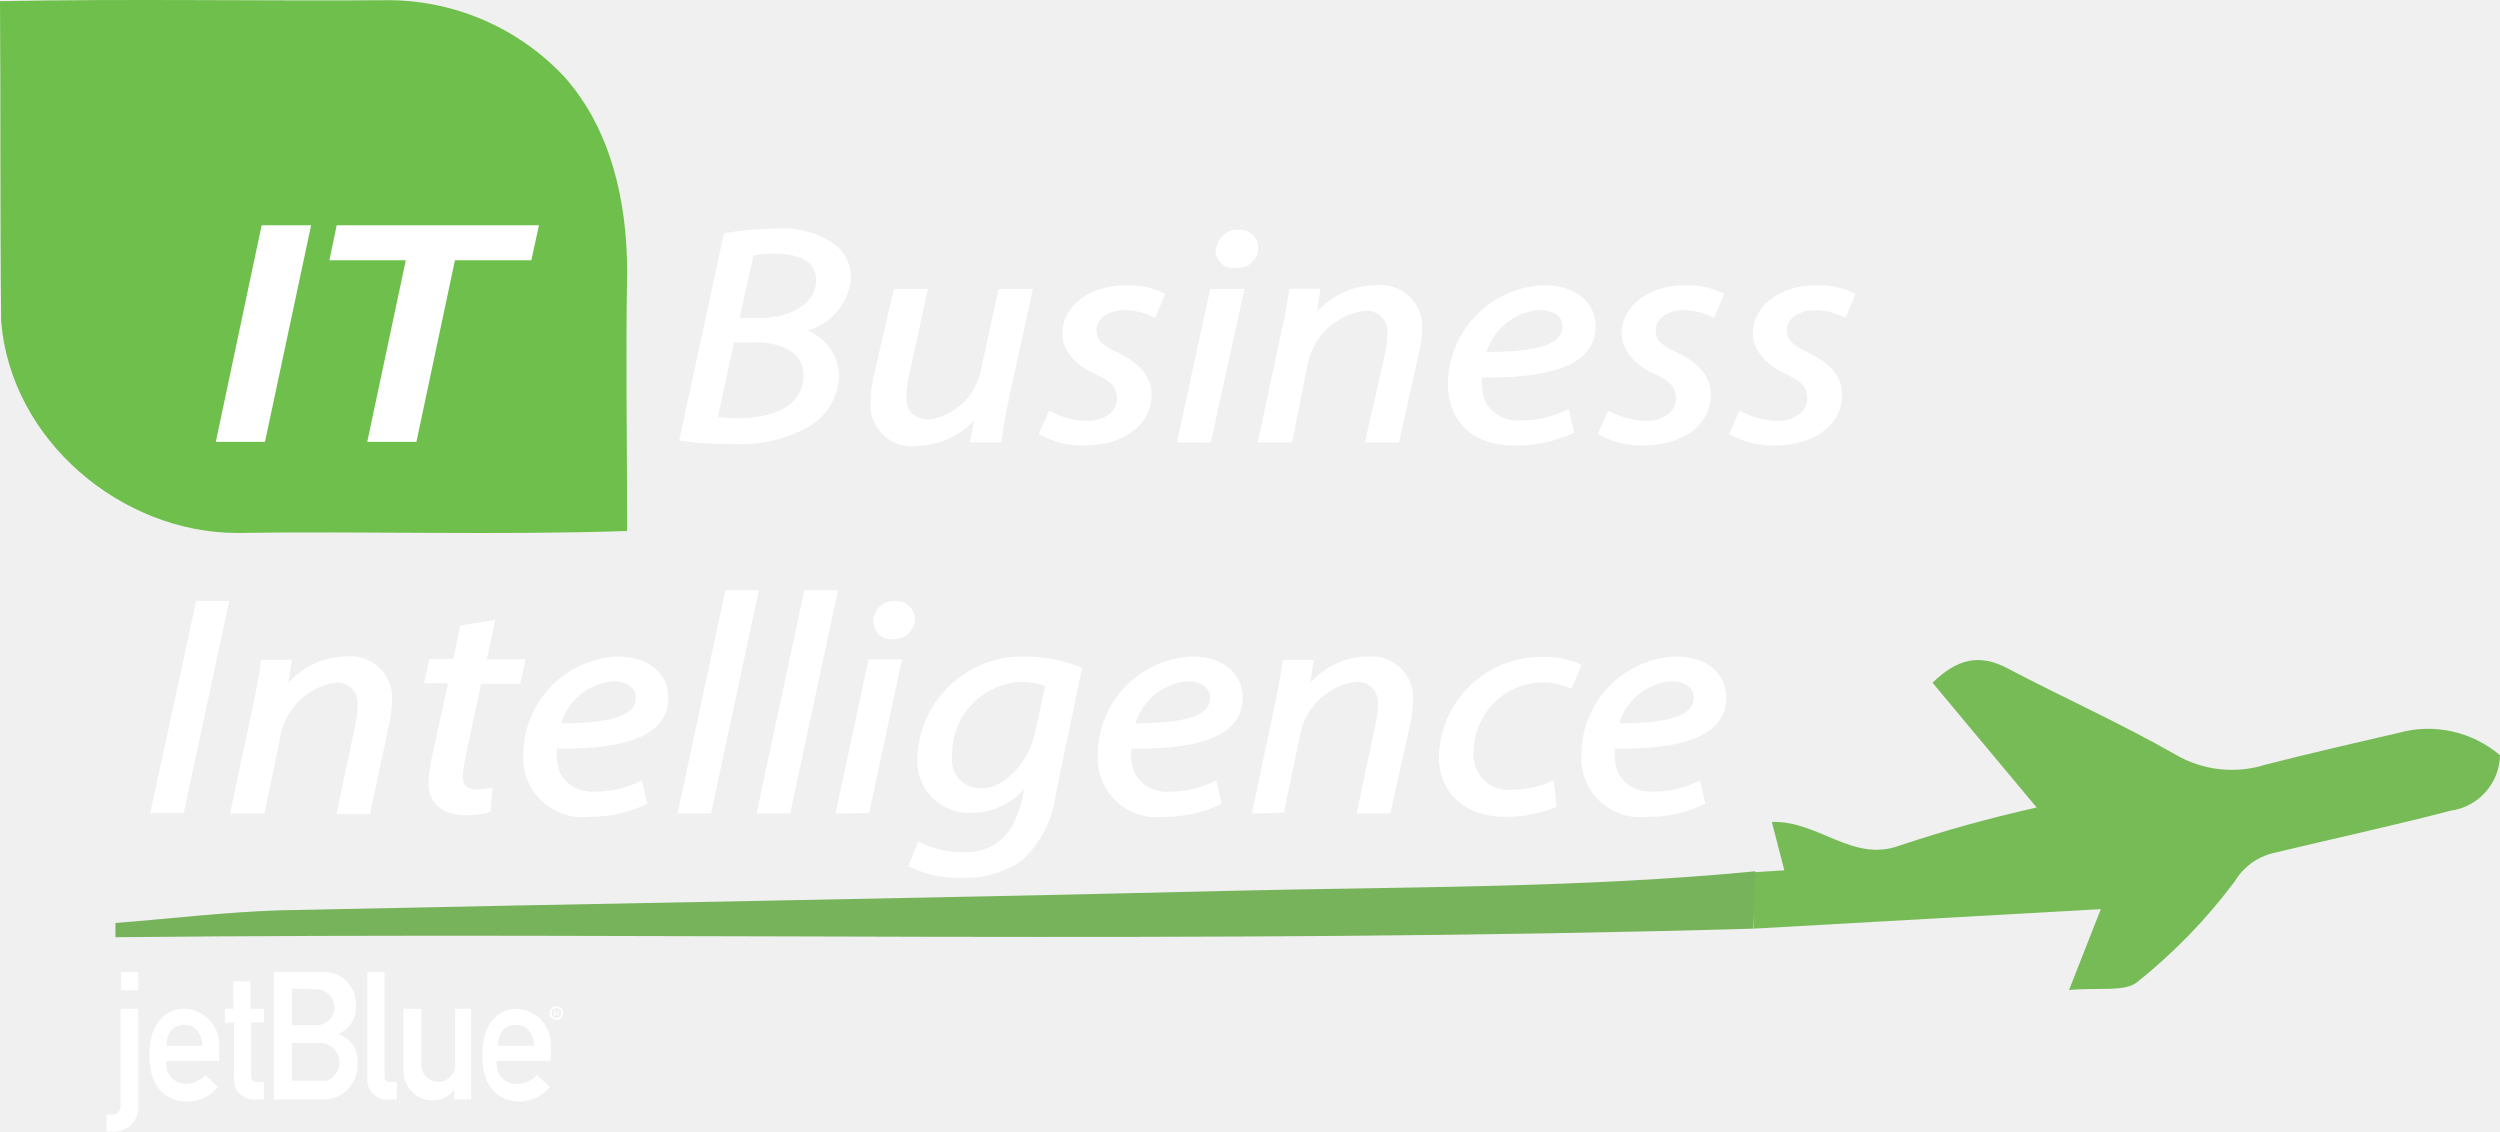
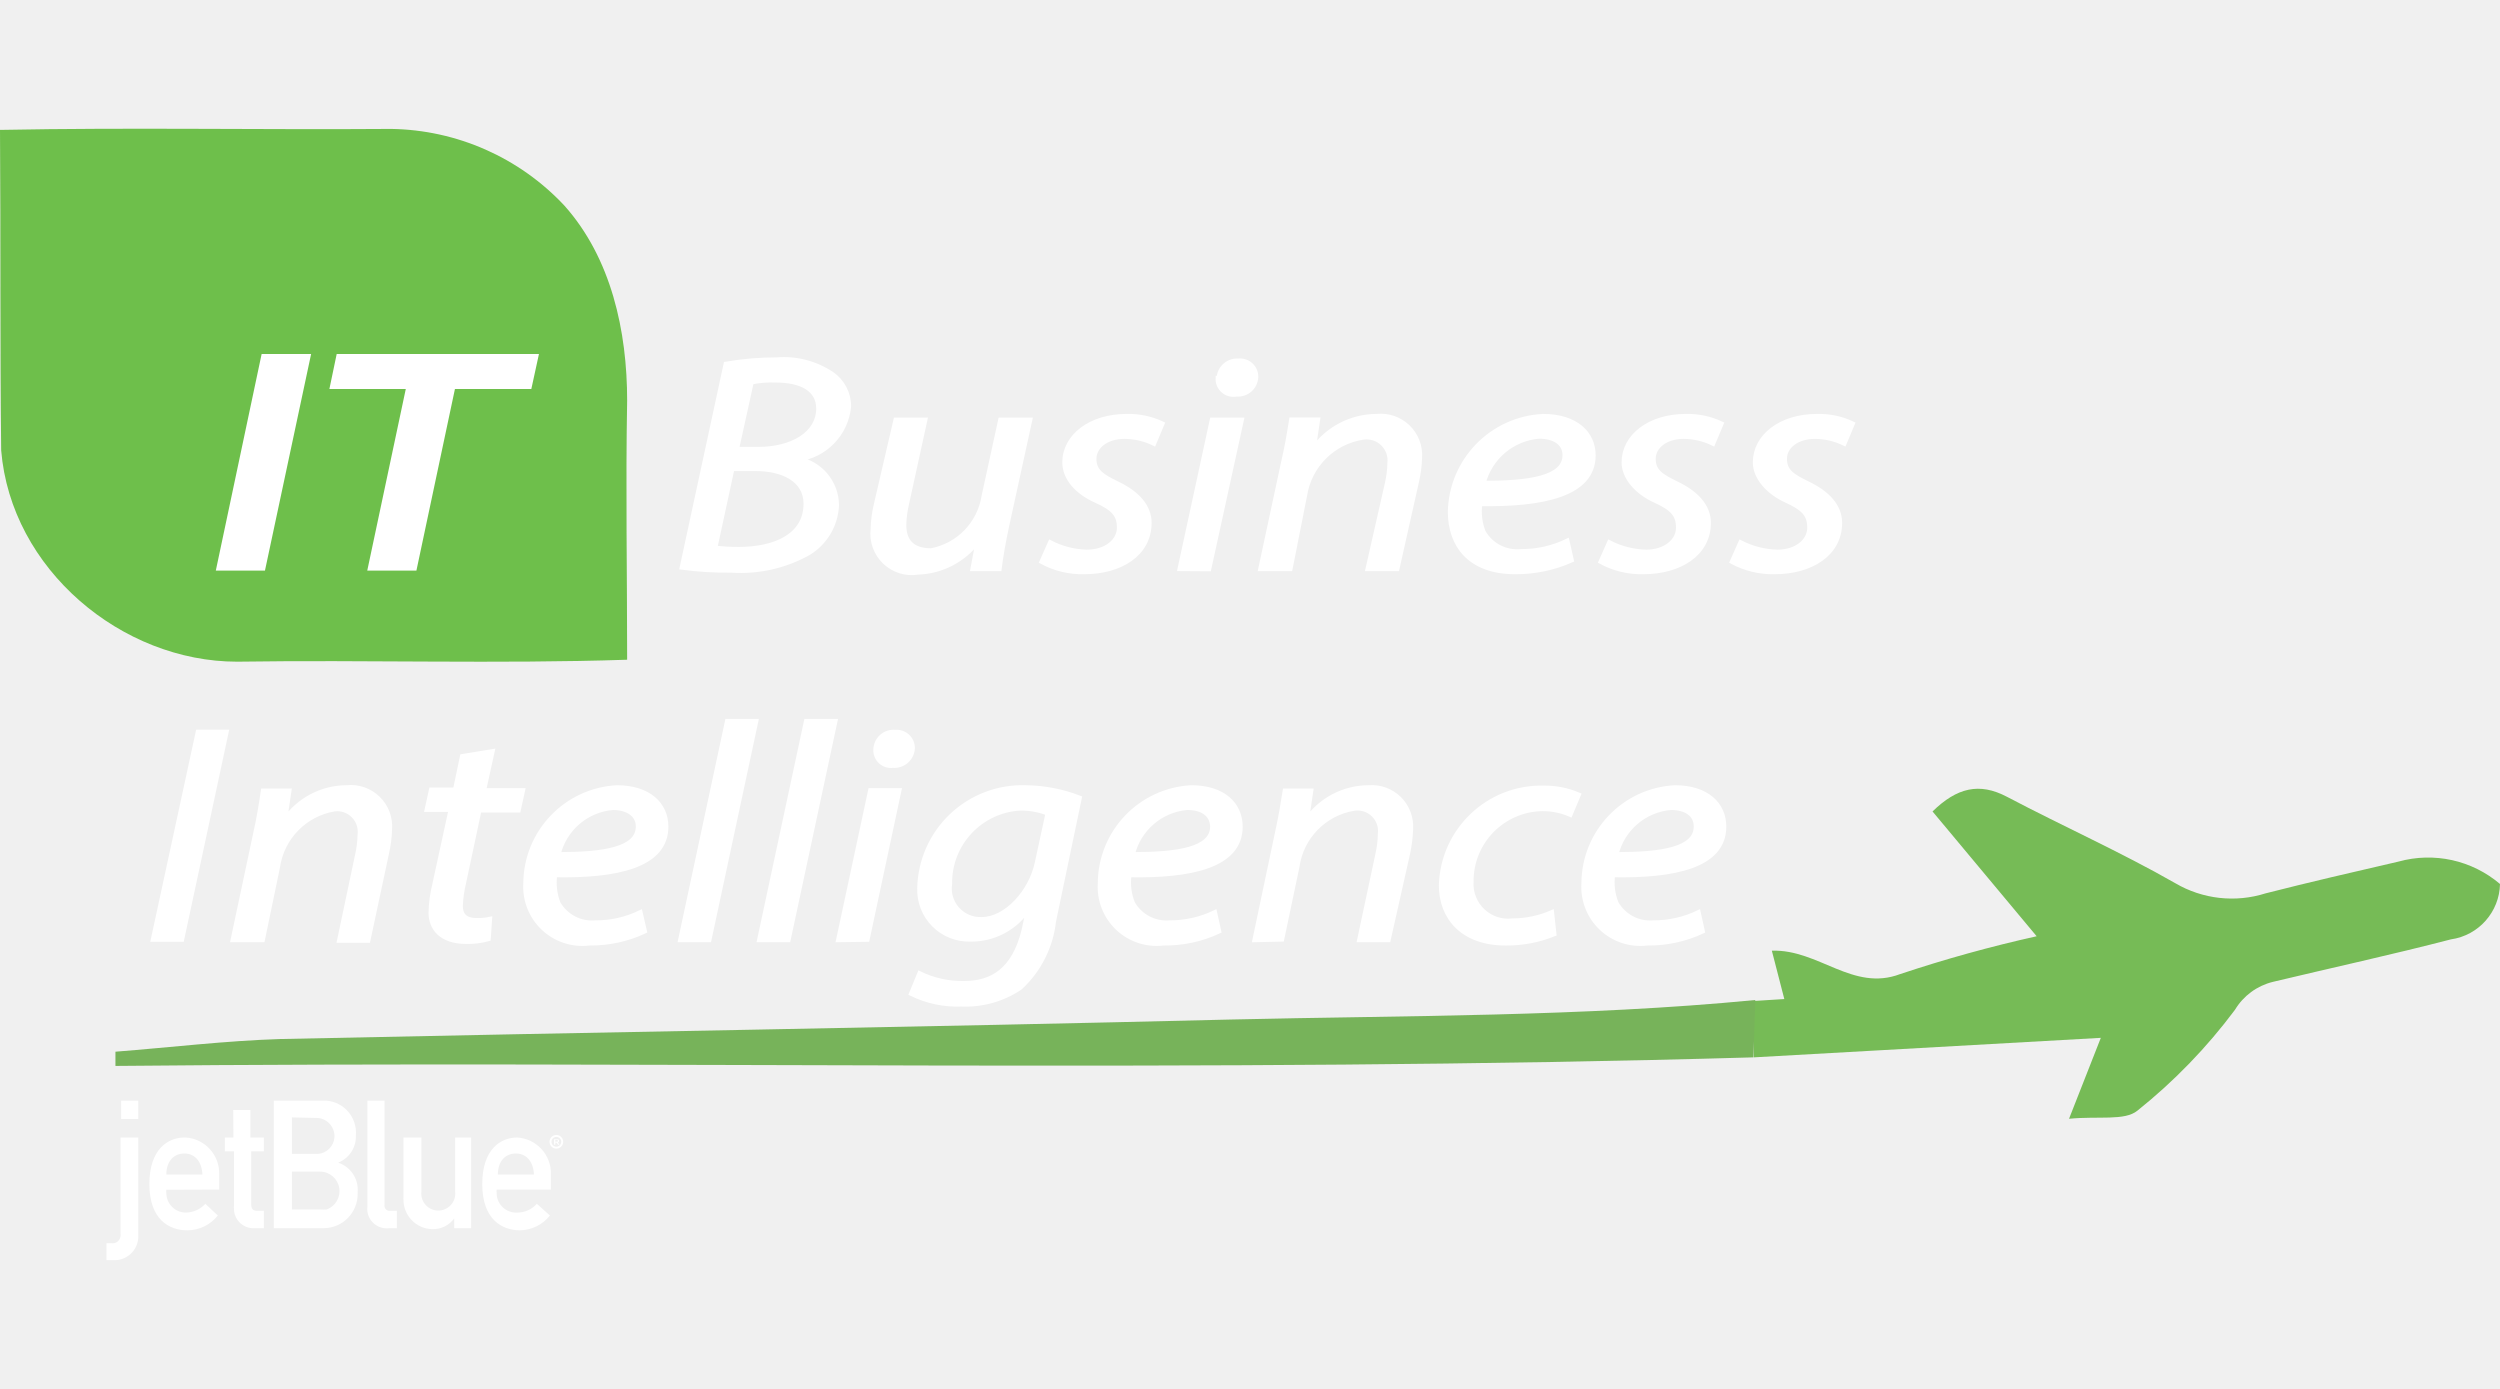
- <svg xmlns="http://www.w3.org/2000/svg" id="Layer_1" data-name="Layer 1" viewBox="0 0 128.2 58.02">
+ <svg xmlns="http://www.w3.org/2000/svg" id="Layer_1" data-name="Layer 1" width="180px" height="100px" viewBox="0 0 128.2 58.02">
  <defs>
    <style>.cls-1,.cls-3,.cls-7,.cls-8{fill:#fff;}.cls-2{fill:#6ebf4b;}.cls-3{isolation:isolate;font-size:16.14px;font-family:ArialNarrow-BoldItalic, Arial;font-style:italic;}.cls-3,.cls-7{font-weight:700;}.cls-4{fill:#76bb56;}.cls-5{fill:#77b35a;}.cls-6{fill:none;stroke-width:0.1px;}.cls-6,.cls-8{stroke:#fff;}.cls-7{font-size:0.42px;font-family:Arial-BoldMT, Arial;}.cls-8{stroke-miterlimit:10;stroke-width:0.25px;}</style>
  </defs>
  <path id="path19" class="cls-1" d="M39.05,125.79h.88v5a1.22,1.22,0,0,1-1.15,1.29H38.3v-.87h.24a.41.41,0,0,0,.48-.36h0a.24.24,0,0,0,0-.12v-4.93Zm0-1.89h.88v.94h-.88Z" transform="translate(-32.84 -74.06)" />
  <path id="path21" class="cls-1" d="M41.37,127.69c0-.7.4-1.08.92-1.08s.9.38.93,1.08Zm2.71.77v-.77a1.84,1.84,0,0,0-1.71-1.9H42.3c-.84,0-1.8.59-1.8,2.39s1,2.37,1.94,2.37a2,2,0,0,0,1.57-.76l-.64-.6a1.37,1.37,0,0,1-1,.45,1,1,0,0,1-1-1,.48.48,0,0,1,0-.17Z" transform="translate(-32.84 -74.06)" />
  <path id="path23" class="cls-1" d="M44.8,124.38h.88v1.41h.69v.71h-.65v2.71c0,.25.1.34.31.34h.34v.89h-.46a1,1,0,0,1-1.07-.92v-.08a.38.38,0,0,1,0-.15V126.5h-.47v-.71h.44Z" transform="translate(-32.84 -74.06)" />
  <path id="path25" class="cls-1" d="M49.27,127.54a1,1,0,0,1,.32,1.94,1.71,1.71,0,0,1-.32,0H47.81v-1.94Zm-2.39,2.9h2.59a1.75,1.75,0,0,0,1.71-1.77v-.08a1.46,1.46,0,0,0-1-1.51h0a1.44,1.44,0,0,0,.91-1.4,1.65,1.65,0,0,0-1.51-1.78h-2.7Zm2.28-5.65a.94.94,0,0,1,.83,1,.92.92,0,0,1-.83.84H47.81v-1.87Z" transform="translate(-32.84 -74.06)" />
  <path id="path27" class="cls-1" d="M51.68,123.9h.88v5.34a.26.26,0,0,0,.22.31h.41v.89H52.8a1,1,0,0,1-1.12-.86h0a1.13,1.13,0,0,1,0-.26Z" transform="translate(-32.84 -74.06)" />
  <path id="path29" class="cls-1" d="M53.56,125.79h.89v2.77a.87.87,0,0,0,1.73.21.74.74,0,0,0,0-.21v-2.77H57v4.65h-.87v-.5h0a1.34,1.34,0,0,1-1.13.55,1.51,1.51,0,0,1-1.47-1.55.06.06,0,0,1,0-.06v-3.09Z" transform="translate(-32.84 -74.06)" />
  <path id="path31" class="cls-1" d="M58.37,127.69c0-.7.4-1.08.92-1.08s.9.38.93,1.08Zm2.72.77v-.77a1.84,1.84,0,0,0-1.72-1.9h0c-.85,0-1.8.59-1.8,2.39s1,2.37,1.94,2.37a2,2,0,0,0,1.53-.76l-.67-.6a1.34,1.34,0,0,1-1,.45,1,1,0,0,1-1.06-.94v-.06a.54.54,0,0,1,0-.18Z" transform="translate(-32.84 -74.06)" />
  <path class="cls-2" d="M32.84,74.12c6.69-.13,13.38,0,20.06-.05A12.42,12.42,0,0,1,61.78,78C64.19,80.7,65,84.44,65,88c-.08,4.42,0,8.86,0,13.29-6.66.22-13.33,0-20,.1-5.92,0-11.6-4.74-12.1-10.84C32.84,85.07,32.88,79.59,32.84,74.12Z" transform="translate(-32.84 -74.06)" />
  <text class="cls-3" transform="translate(10.76 22.66) scale(1.09 1)">IT</text>
  <path class="cls-4" d="M122.76,118.79l1.58-.1-.64-2.48c2.4-.08,4.15,2.12,6.58,1.2a70.69,70.69,0,0,1,7-1.94l-5.34-6.4c1.25-1.22,2.4-1.5,3.82-.75,2.87,1.51,5.83,2.83,8.63,4.43a5.73,5.73,0,0,0,4.63.52c2.27-.58,4.53-1.1,6.82-1.63a5.68,5.68,0,0,1,5.2,1.15,2.93,2.93,0,0,1-2.52,2.84c-3,.78-6.08,1.45-9.13,2.18a3.14,3.14,0,0,0-1.94,1.43,28.14,28.14,0,0,1-5,5.17c-.65.54-2,.27-3.51.42l1.63-4.15-17.79,1Z" transform="translate(-32.84 -74.06)" />
  <path class="cls-5" d="M122.76,121.68c-28,.81-56,.16-84,.44v-.73c2.82-.22,5.63-.56,8.45-.65,16.25-.35,32.5-.6,48.75-1,9-.21,18-.14,26.89-1Z" transform="translate(-32.84 -74.06)" />
  <circle class="cls-6" cx="28.53" cy="51.95" r="0.3" />
  <text class="cls-7" transform="translate(28.38 52.1) scale(1.03 1)">R</text>
  <path class="cls-8" d="M70.07,86.13a15.33,15.33,0,0,1,2.61-.22,4.41,4.41,0,0,1,2.81.73,2,2,0,0,1,.87,1.66A3,3,0,0,1,73.74,91v0a2.42,2.42,0,0,1,2,2.36,3,3,0,0,1-1.46,2.46,7.11,7.11,0,0,1-3.94.88,17.72,17.72,0,0,1-2.52-.15Zm-.57,9.43a9.81,9.81,0,0,0,1.23.07c1.77,0,3.44-.64,3.44-2.34,0-1.25-1.21-1.8-2.57-1.8H70.38Zm1.11-5.06h1.12c1.74,0,3.09-.8,3.09-2.09,0-1-.89-1.46-2.21-1.46a5.23,5.23,0,0,0-1.24.1Z" transform="translate(-32.84 -74.06)" />
  <path class="cls-8" d="M85.65,89,84.47,94.4q-.27,1.26-.39,2.22H82.73L83,95.18h0a4,4,0,0,1-3.08,1.62,2,2,0,0,1-2.31-2.21,6,6,0,0,1,.17-1.28l1-4.31h1.49l-.93,4.25a5.5,5.5,0,0,0-.15,1.12c0,.79.37,1.33,1.4,1.33A3.38,3.38,0,0,0,83.3,92.9L84.15,89Z" transform="translate(-32.84 -74.06)" />
  <path class="cls-8" d="M86.7,95.29a4.3,4.3,0,0,0,1.87.48c1,0,1.67-.57,1.67-1.25s-.31-1-1.22-1.41S87.44,92,87.44,91.17c0-1.34,1.33-2.36,3.17-2.36a4.06,4.06,0,0,1,1.82.38l-.42,1a3.52,3.52,0,0,0-1.51-.35c-.91,0-1.56.5-1.56,1.15s.42.9,1.2,1.28c1,.48,1.63,1.15,1.63,2,0,1.6-1.49,2.51-3.33,2.51a4.32,4.32,0,0,1-2.17-.52Z" transform="translate(-32.84 -74.06)" />
  <path class="cls-8" d="M93.35,96.62,95,89h1.5l-1.67,7.63Zm2-9.76a.93.93,0,0,1,1-.89.81.81,0,0,1,.89.82.92.92,0,0,1-1,.88A.79.79,0,0,1,95.3,86.86Z" transform="translate(-32.84 -74.06)" />
  <path class="cls-8" d="M97.49,96.62l1.16-5.41c.2-.85.32-1.59.42-2.22h1.34l-.22,1.49h0a4,4,0,0,1,3.24-1.67,2,2,0,0,1,2.21,2.12,6.39,6.39,0,0,1-.16,1.23l-1,4.46h-1.49l1-4.41a5.15,5.15,0,0,0,.12-1,1.2,1.2,0,0,0-1.37-1.33,3.58,3.58,0,0,0-3,3L99,96.62Z" transform="translate(-32.84 -74.06)" />
  <path class="cls-8" d="M113.42,96.18a7,7,0,0,1-2.89.6c-2.32,0-3.32-1.38-3.32-3.07a5,5,0,0,1,4.76-4.9c1.67,0,2.57.87,2.57,2,0,2-2.58,2.53-5.81,2.48a2.89,2.89,0,0,0,.17,1.45,2,2,0,0,0,1.95,1,5.33,5.33,0,0,0,2.35-.53Zm-1.66-6.35a3.23,3.23,0,0,0-2.86,2.41c2.35,0,4.19-.25,4.19-1.44C113.09,90.17,112.54,89.83,111.76,89.83Z" transform="translate(-32.84 -74.06)" />
  <path class="cls-8" d="M115.37,95.29a4.35,4.35,0,0,0,1.88.48c1,0,1.66-.57,1.66-1.25s-.31-1-1.21-1.41-1.58-1.16-1.58-1.94c0-1.34,1.32-2.36,3.16-2.36a4.06,4.06,0,0,1,1.82.38l-.42,1a3.48,3.48,0,0,0-1.51-.35c-.91,0-1.55.5-1.55,1.15s.42.9,1.2,1.28c1,.48,1.63,1.15,1.63,2,0,1.6-1.5,2.51-3.34,2.51a4.35,4.35,0,0,1-2.17-.52Z" transform="translate(-32.84 -74.06)" />
  <path class="cls-8" d="M122.1,95.29a4.35,4.35,0,0,0,1.88.48c1,0,1.66-.57,1.66-1.25s-.31-1-1.21-1.41-1.58-1.16-1.58-1.94c0-1.34,1.32-2.36,3.16-2.36a4,4,0,0,1,1.82.38l-.42,1a3.47,3.47,0,0,0-1.5-.35c-.92,0-1.56.5-1.56,1.15s.42.9,1.2,1.28c1,.48,1.63,1.15,1.63,2,0,1.6-1.49,2.51-3.34,2.51a4.38,4.38,0,0,1-2.17-.52Z" transform="translate(-32.84 -74.06)" />
  <path class="cls-8" d="M44.44,105l-2.28,10.63H40.7L43,105Z" transform="translate(-32.84 -74.06)" />
  <path class="cls-8" d="M44.79,115.65l1.15-5.41c.19-.85.31-1.59.4-2.22h1.32l-.22,1.5h0a3.87,3.87,0,0,1,3.17-1.67A2,2,0,0,1,52.82,110a6.39,6.39,0,0,1-.16,1.23l-.95,4.45H50.25l.93-4.41a5,5,0,0,0,.12-1A1.18,1.18,0,0,0,50,108.94a3.54,3.54,0,0,0-2.93,3l-.77,3.71Z" transform="translate(-32.84 -74.06)" />
  <path class="cls-8" d="M58.08,106l-.44,2h2l-.22,1H57.41l-.79,3.71a5.87,5.87,0,0,0-.17,1.21c0,.46.24.74.81.74a2.86,2.86,0,0,0,.69-.06l-.07,1a4,4,0,0,1-1.13.14c-1.3,0-1.81-.7-1.81-1.48a6.63,6.63,0,0,1,.19-1.43l.84-3.86H54.74l.22-1h1.23l.36-1.72Z" transform="translate(-32.84 -74.06)" />
  <path class="cls-8" d="M65.89,115.21a6.53,6.53,0,0,1-2.83.61,2.91,2.91,0,0,1-3.26-3.07,4.94,4.94,0,0,1,4.67-4.9c1.63,0,2.52.86,2.52,2,0,2-2.54,2.53-5.7,2.47a2.92,2.92,0,0,0,.17,1.46,2,2,0,0,0,1.91,1,5.2,5.2,0,0,0,2.3-.52Zm-1.62-6.34a3.16,3.16,0,0,0-2.81,2.41c2.3,0,4.11-.25,4.11-1.44C65.57,109.21,65,108.87,64.27,108.87Z" transform="translate(-32.84 -74.06)" />
  <path class="cls-8" d="M67.74,115.65l2.4-11.2H71.6l-2.4,11.2Z" transform="translate(-32.84 -74.06)" />
  <path class="cls-8" d="M71.79,115.65l2.4-11.2h1.47l-2.4,11.2Z" transform="translate(-32.84 -74.06)" />
  <path class="cls-8" d="M75.84,115.65,77.48,108h1.46l-1.63,7.63Zm1.91-9.76a.91.91,0,0,1,1-.88.81.81,0,0,1,.88.82.93.93,0,0,1-1,.88A.78.78,0,0,1,77.75,105.89Z" transform="translate(-32.84 -74.06)" />
  <path class="cls-8" d="M80,117.39a5,5,0,0,0,2.27.5c1.44,0,2.57-.66,3.08-2.72L85.6,114h0a3.5,3.5,0,0,1-3,1.62A2.53,2.53,0,0,1,80,113a5.27,5.27,0,0,1,5.44-5.15,7.86,7.86,0,0,1,2.75.53l-1.32,6.31a5.45,5.45,0,0,1-1.72,3.41,5,5,0,0,1-3,.85,5.37,5.37,0,0,1-2.57-.54Zm6.58-8.23a3.76,3.76,0,0,0-1.42-.26,3.83,3.83,0,0,0-3.62,3.88,1.59,1.59,0,0,0,1.64,1.83c1.26,0,2.54-1.42,2.85-2.91Z" transform="translate(-32.84 -74.06)" />
  <path class="cls-8" d="M95.34,115.21a6.5,6.5,0,0,1-2.83.61,2.9,2.9,0,0,1-3.25-3.07,4.93,4.93,0,0,1,4.67-4.9c1.63,0,2.51.86,2.51,2,0,2-2.53,2.53-5.7,2.47a2.82,2.82,0,0,0,.18,1.46,2,2,0,0,0,1.9,1,5.29,5.29,0,0,0,2.31-.52Zm-1.62-6.34a3.17,3.17,0,0,0-2.81,2.41c2.31,0,4.11-.25,4.11-1.44C95,109.21,94.49,108.87,93.72,108.87Z" transform="translate(-32.84 -74.06)" />
  <path class="cls-8" d="M97.19,115.65l1.14-5.41c.19-.85.31-1.59.41-2.22h1.32l-.22,1.5h0a3.88,3.88,0,0,1,3.18-1.67,2,2,0,0,1,2.16,2.12,7.21,7.21,0,0,1-.15,1.23l-1,4.45h-1.47l.94-4.41a5,5,0,0,0,.12-1,1.18,1.18,0,0,0-1.35-1.33,3.53,3.53,0,0,0-2.92,3l-.78,3.71Z" transform="translate(-32.84 -74.06)" />
  <path class="cls-8" d="M112.53,115.35a6.44,6.44,0,0,1-2.49.47c-2.2,0-3.29-1.33-3.29-2.95a5.13,5.13,0,0,1,5.25-5,4.39,4.39,0,0,1,1.78.35l-.42,1a3.52,3.52,0,0,0-1.45-.29,3.71,3.71,0,0,0-3.63,3.75,1.9,1.9,0,0,0,2.13,2,5.1,5.1,0,0,0,2-.42Z" transform="translate(-32.84 -74.06)" />
  <path class="cls-8" d="M120.14,115.21a6.5,6.5,0,0,1-2.83.61,2.9,2.9,0,0,1-3.25-3.07,4.93,4.93,0,0,1,4.67-4.9c1.63,0,2.51.86,2.51,2,0,2-2.53,2.53-5.7,2.47a2.82,2.82,0,0,0,.18,1.46,2,2,0,0,0,1.9,1,5.29,5.29,0,0,0,2.31-.52Zm-1.62-6.34a3.17,3.17,0,0,0-2.81,2.41c2.31,0,4.11-.25,4.11-1.44C119.82,109.21,119.29,108.87,118.52,108.87Z" transform="translate(-32.84 -74.06)" />
</svg>
